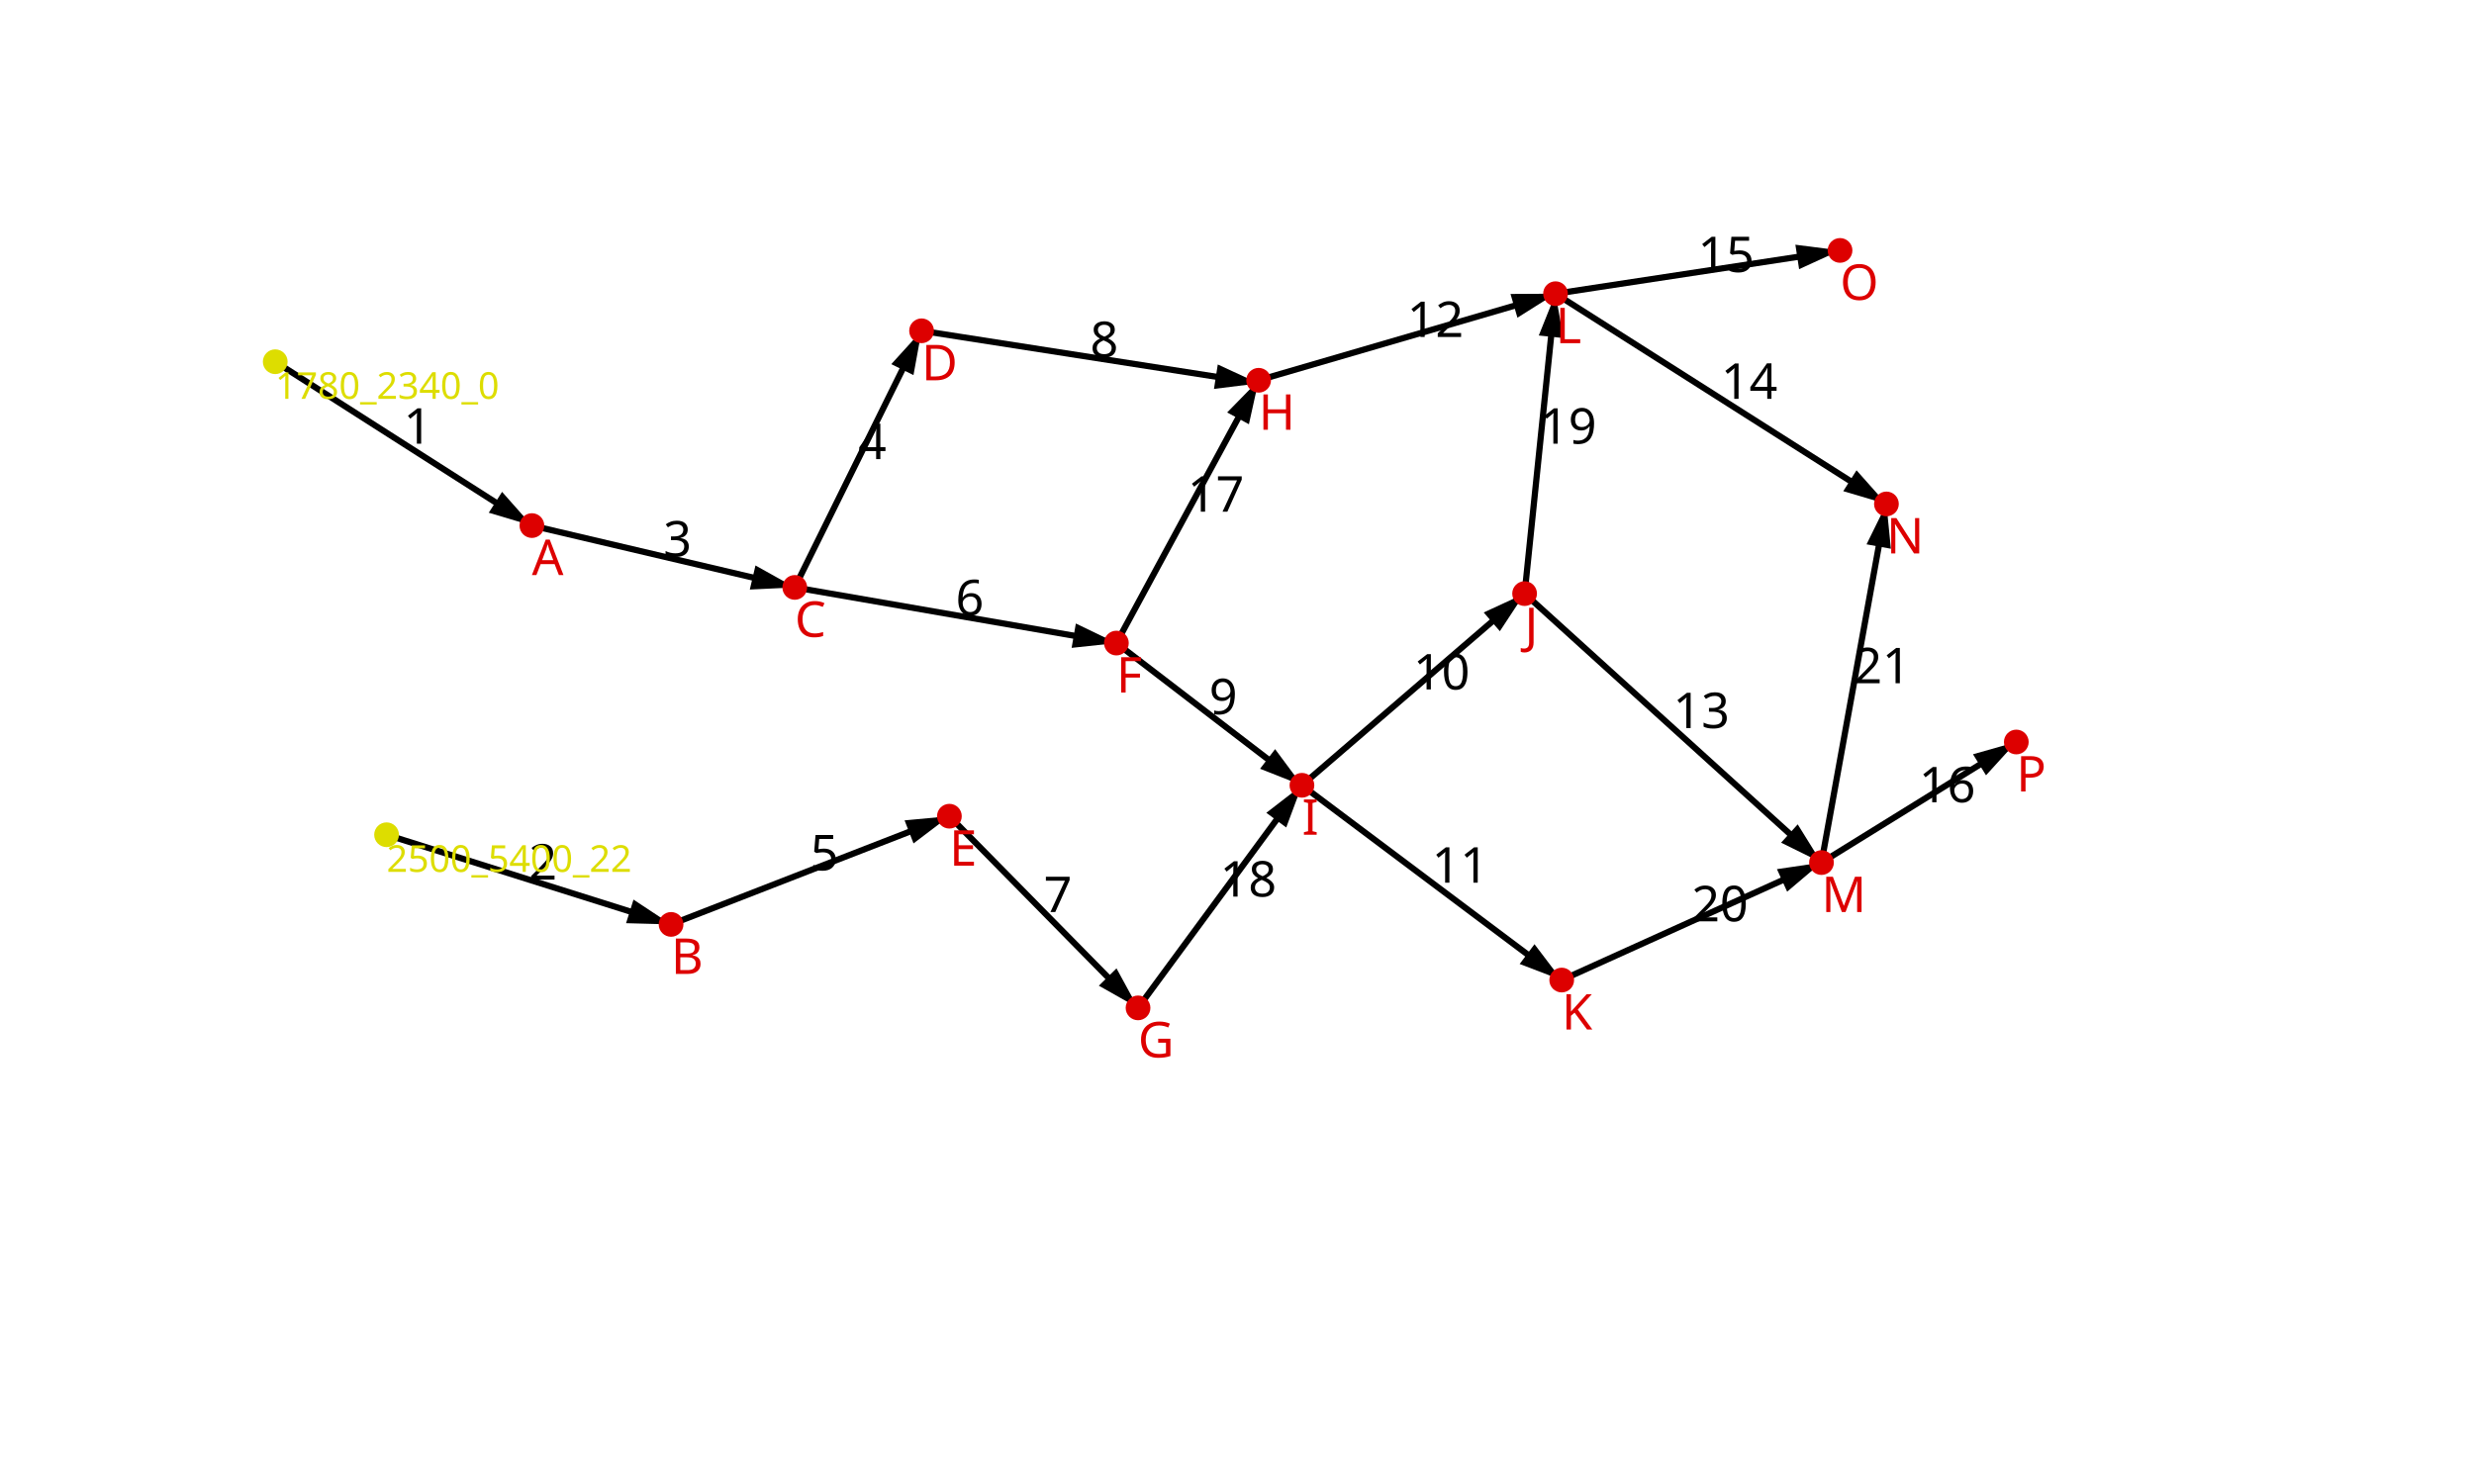
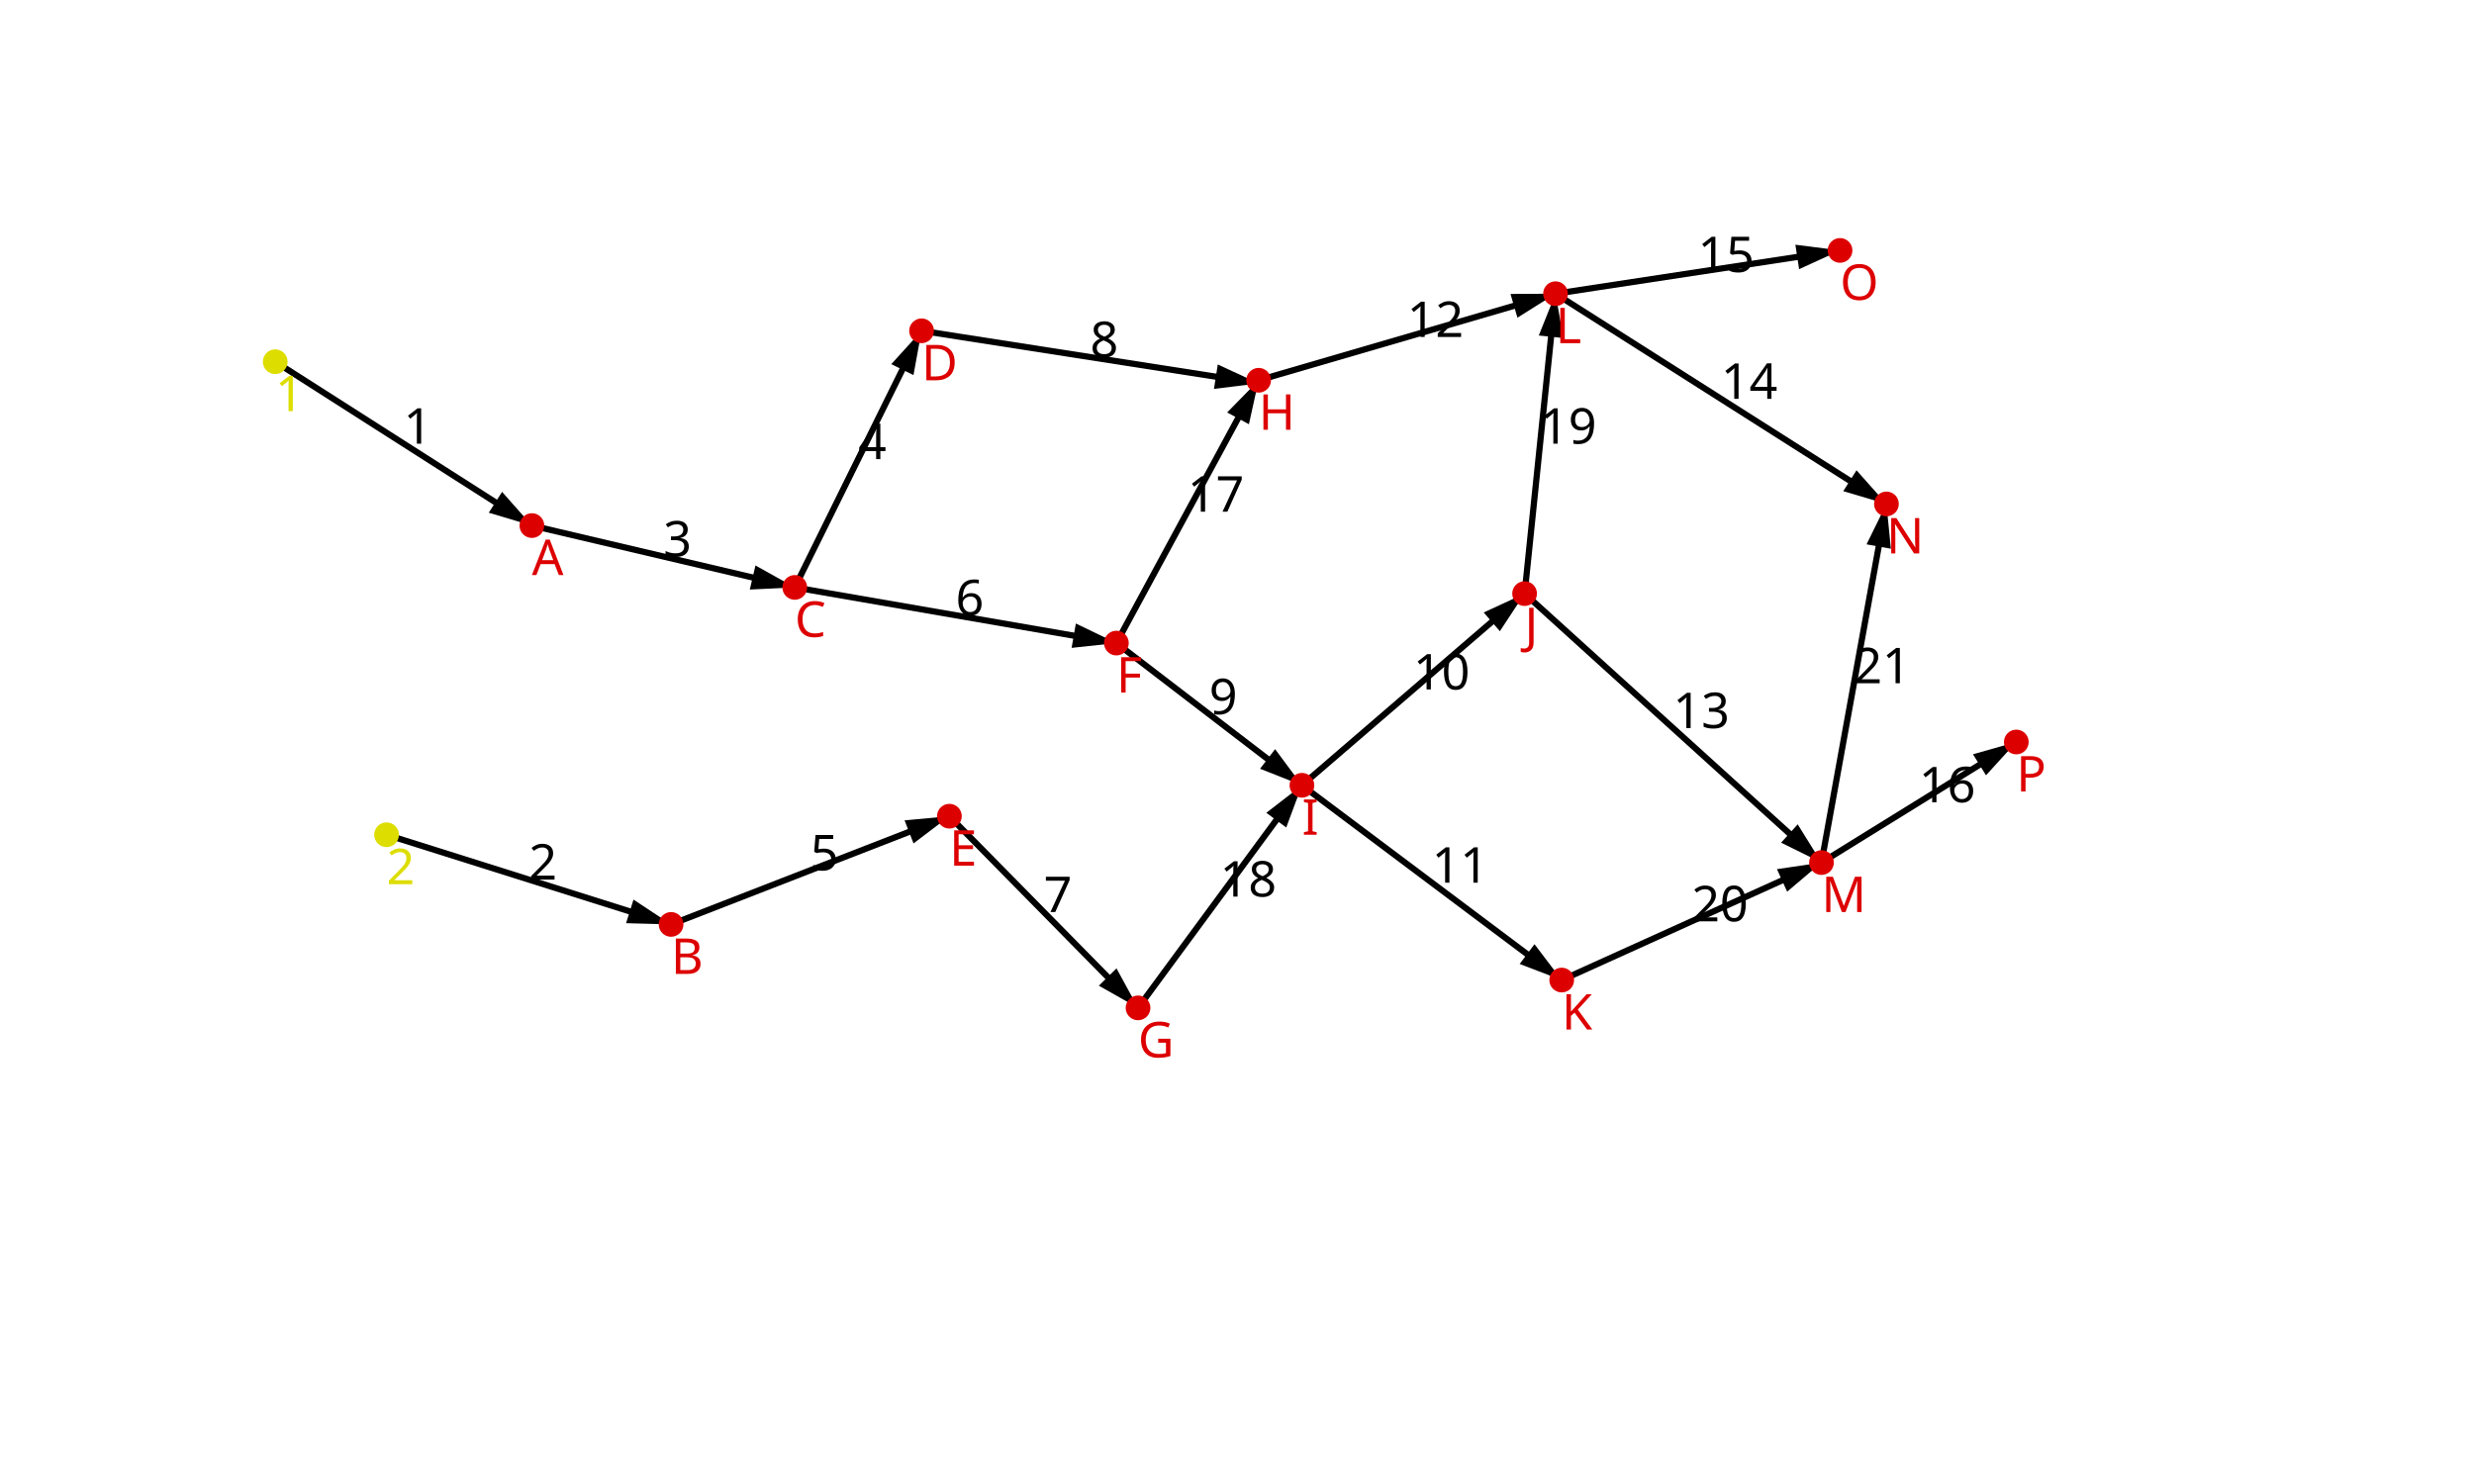
<svg xmlns="http://www.w3.org/2000/svg" version="1.1" width="800" height="480">
  <defs>
    <marker id="arrow" refX="7" refY="2" markerWidth="6" markerHeight="9" orient="auto" markerUnits="strokeWidth">
      <path d="M0,0 L0,4 L7,2 z" fill="#000" />
    </marker>
  </defs>
  <line x1="89" y1="117" x2="172" y2="170" stroke="black" stroke-width="2" marker-end="url(#arrow)" />
  <text x="130.5" y="143.5" font-family="sans-serif" font-size="16">1</text>
  <line x1="125" y1="270" x2="217" y2="299" stroke="black" stroke-width="2" marker-end="url(#arrow)" />
  <text x="171" y="284.5" font-family="sans-serif" font-size="16">2</text>
  <line x1="172" y1="170" x2="257" y2="190" stroke="black" stroke-width="2" marker-end="url(#arrow)" />
  <text x="214.5" y="180" font-family="sans-serif" font-size="16">3</text>
  <line x1="257" y1="190" x2="298" y2="107" stroke="black" stroke-width="2" marker-end="url(#arrow)" />
  <text x="277.5" y="148.5" font-family="sans-serif" font-size="16">4</text>
  <line x1="217" y1="299" x2="307" y2="264" stroke="black" stroke-width="2" marker-end="url(#arrow)" />
  <text x="262" y="281.5" font-family="sans-serif" font-size="16">5</text>
  <line x1="257" y1="190" x2="361" y2="208" stroke="black" stroke-width="2" marker-end="url(#arrow)" />
  <text x="309" y="199" font-family="sans-serif" font-size="16">6</text>
  <line x1="307" y1="264" x2="368" y2="326" stroke="black" stroke-width="2" marker-end="url(#arrow)" />
  <text x="337.5" y="295" font-family="sans-serif" font-size="16">7</text>
  <line x1="298" y1="107" x2="407" y2="124" stroke="black" stroke-width="2" marker-end="url(#arrow)" />
  <text x="352.5" y="115.5" font-family="sans-serif" font-size="16">8</text>
  <line x1="361" y1="208" x2="421" y2="254" stroke="black" stroke-width="2" marker-end="url(#arrow)" />
  <text x="391" y="231" font-family="sans-serif" font-size="16">9</text>
  <line x1="421" y1="254" x2="493" y2="192" stroke="black" stroke-width="2" marker-end="url(#arrow)" />
  <text x="457" y="223" font-family="sans-serif" font-size="16">10</text>
  <line x1="421" y1="254" x2="505" y2="317" stroke="black" stroke-width="2" marker-end="url(#arrow)" />
  <text x="463" y="285.5" font-family="sans-serif" font-size="16">11</text>
  <line x1="407" y1="123" x2="503" y2="95" stroke="black" stroke-width="2" marker-end="url(#arrow)" />
  <text x="455" y="109" font-family="sans-serif" font-size="16">12</text>
  <line x1="493" y1="192" x2="589" y2="279" stroke="black" stroke-width="2" marker-end="url(#arrow)" />
  <text x="541" y="235.5" font-family="sans-serif" font-size="16">13</text>
  <line x1="503" y1="95" x2="610" y2="163" stroke="black" stroke-width="2" marker-end="url(#arrow)" />
  <text x="556.5" y="129" font-family="sans-serif" font-size="16">14</text>
  <line x1="503" y1="95" x2="595" y2="81" stroke="black" stroke-width="2" marker-end="url(#arrow)" />
  <text x="549" y="88" font-family="sans-serif" font-size="16">15</text>
  <line x1="589" y1="279" x2="652" y2="240" stroke="black" stroke-width="2" marker-end="url(#arrow)" />
  <text x="620.5" y="259.5" font-family="sans-serif" font-size="16">16</text>
  <line x1="361" y1="208" x2="407" y2="123" stroke="black" stroke-width="2" marker-end="url(#arrow)" />
  <text x="384" y="165.5" font-family="sans-serif" font-size="16">17</text>
  <line x1="368" y1="326" x2="421" y2="254" stroke="black" stroke-width="2" marker-end="url(#arrow)" />
  <text x="394.5" y="290" font-family="sans-serif" font-size="16">18</text>
  <line x1="493" y1="192" x2="503" y2="95" stroke="black" stroke-width="2" marker-end="url(#arrow)" />
  <text x="498" y="143.5" font-family="sans-serif" font-size="16">19</text>
  <line x1="505" y1="317" x2="589" y2="279" stroke="black" stroke-width="2" marker-end="url(#arrow)" />
  <text x="547" y="298" font-family="sans-serif" font-size="16">20</text>
  <line x1="589" y1="279" x2="610" y2="163" stroke="black" stroke-width="2" marker-end="url(#arrow)" />
  <text x="599.5" y="221" font-family="sans-serif" font-size="16">21</text>
  <circle cx="89" cy="117" r="4" style="fill:#dd0;" />
-   <text x="89" y="129" style="fill:#dd0" font-family="sans-serif" font-size="12">1780_2340_0</text>
+   <text x="89" y="133" style="fill:#dd0" font-family="sans-serif" font-size="16">1</text>
  <circle cx="125" cy="270" r="4" style="fill:#dd0;" />
-   <text x="125" y="282" style="fill:#dd0" font-family="sans-serif" font-size="12">2500_5400_22</text>
+   <text x="125" y="286" style="fill:#dd0" font-family="sans-serif" font-size="16">2</text>
  <circle cx="172" cy="170" r="4" style="fill:#d00;" />
  <text x="172" y="186" style="fill:#d00" font-family="sans-serif" font-size="16">A</text>
  <circle cx="217" cy="299" r="4" style="fill:#d00;" />
  <text x="217" y="315" style="fill:#d00" font-family="sans-serif" font-size="16">B</text>
  <circle cx="257" cy="190" r="4" style="fill:#d00;" />
  <text x="257" y="206" style="fill:#d00" font-family="sans-serif" font-size="16">C</text>
  <circle cx="298" cy="107" r="4" style="fill:#d00;" />
  <text x="298" y="123" style="fill:#d00" font-family="sans-serif" font-size="16">D</text>
  <circle cx="307" cy="264" r="4" style="fill:#d00;" />
  <text x="307" y="280" style="fill:#d00" font-family="sans-serif" font-size="16">E</text>
  <circle cx="361" cy="208" r="4" style="fill:#d00;" />
  <text x="361" y="224" style="fill:#d00" font-family="sans-serif" font-size="16">F</text>
  <circle cx="368" cy="326" r="4" style="fill:#d00;" />
  <text x="368" y="342" style="fill:#d00" font-family="sans-serif" font-size="16">G</text>
  <circle cx="407" cy="123" r="4" style="fill:#d00;" />
  <text x="407" y="139" style="fill:#d00" font-family="sans-serif" font-size="16">H</text>
  <circle cx="493" cy="192" r="4" style="fill:#d00;" />
  <text x="493" y="208" style="fill:#d00" font-family="sans-serif" font-size="16">J</text>
  <circle cx="505" cy="317" r="4" style="fill:#d00;" />
  <text x="505" y="333" style="fill:#d00" font-family="sans-serif" font-size="16">K</text>
  <circle cx="503" cy="95" r="4" style="fill:#d00;" />
  <text x="503" y="111" style="fill:#d00" font-family="sans-serif" font-size="16">L</text>
  <circle cx="589" cy="279" r="4" style="fill:#d00;" />
  <text x="589" y="295" style="fill:#d00" font-family="sans-serif" font-size="16">M</text>
  <circle cx="610" cy="163" r="4" style="fill:#d00;" />
  <text x="610" y="179" style="fill:#d00" font-family="sans-serif" font-size="16">N</text>
  <circle cx="595" cy="81" r="4" style="fill:#d00;" />
  <text x="595" y="97" style="fill:#d00" font-family="sans-serif" font-size="16">O</text>
  <circle cx="652" cy="240" r="4" style="fill:#d00;" />
  <text x="652" y="256" style="fill:#d00" font-family="sans-serif" font-size="16">P</text>
  <circle cx="421" cy="254" r="4" style="fill:#d00;" />
  <text x="421" y="270" style="fill:#d00" font-family="sans-serif" font-size="16">I</text>
</svg>
